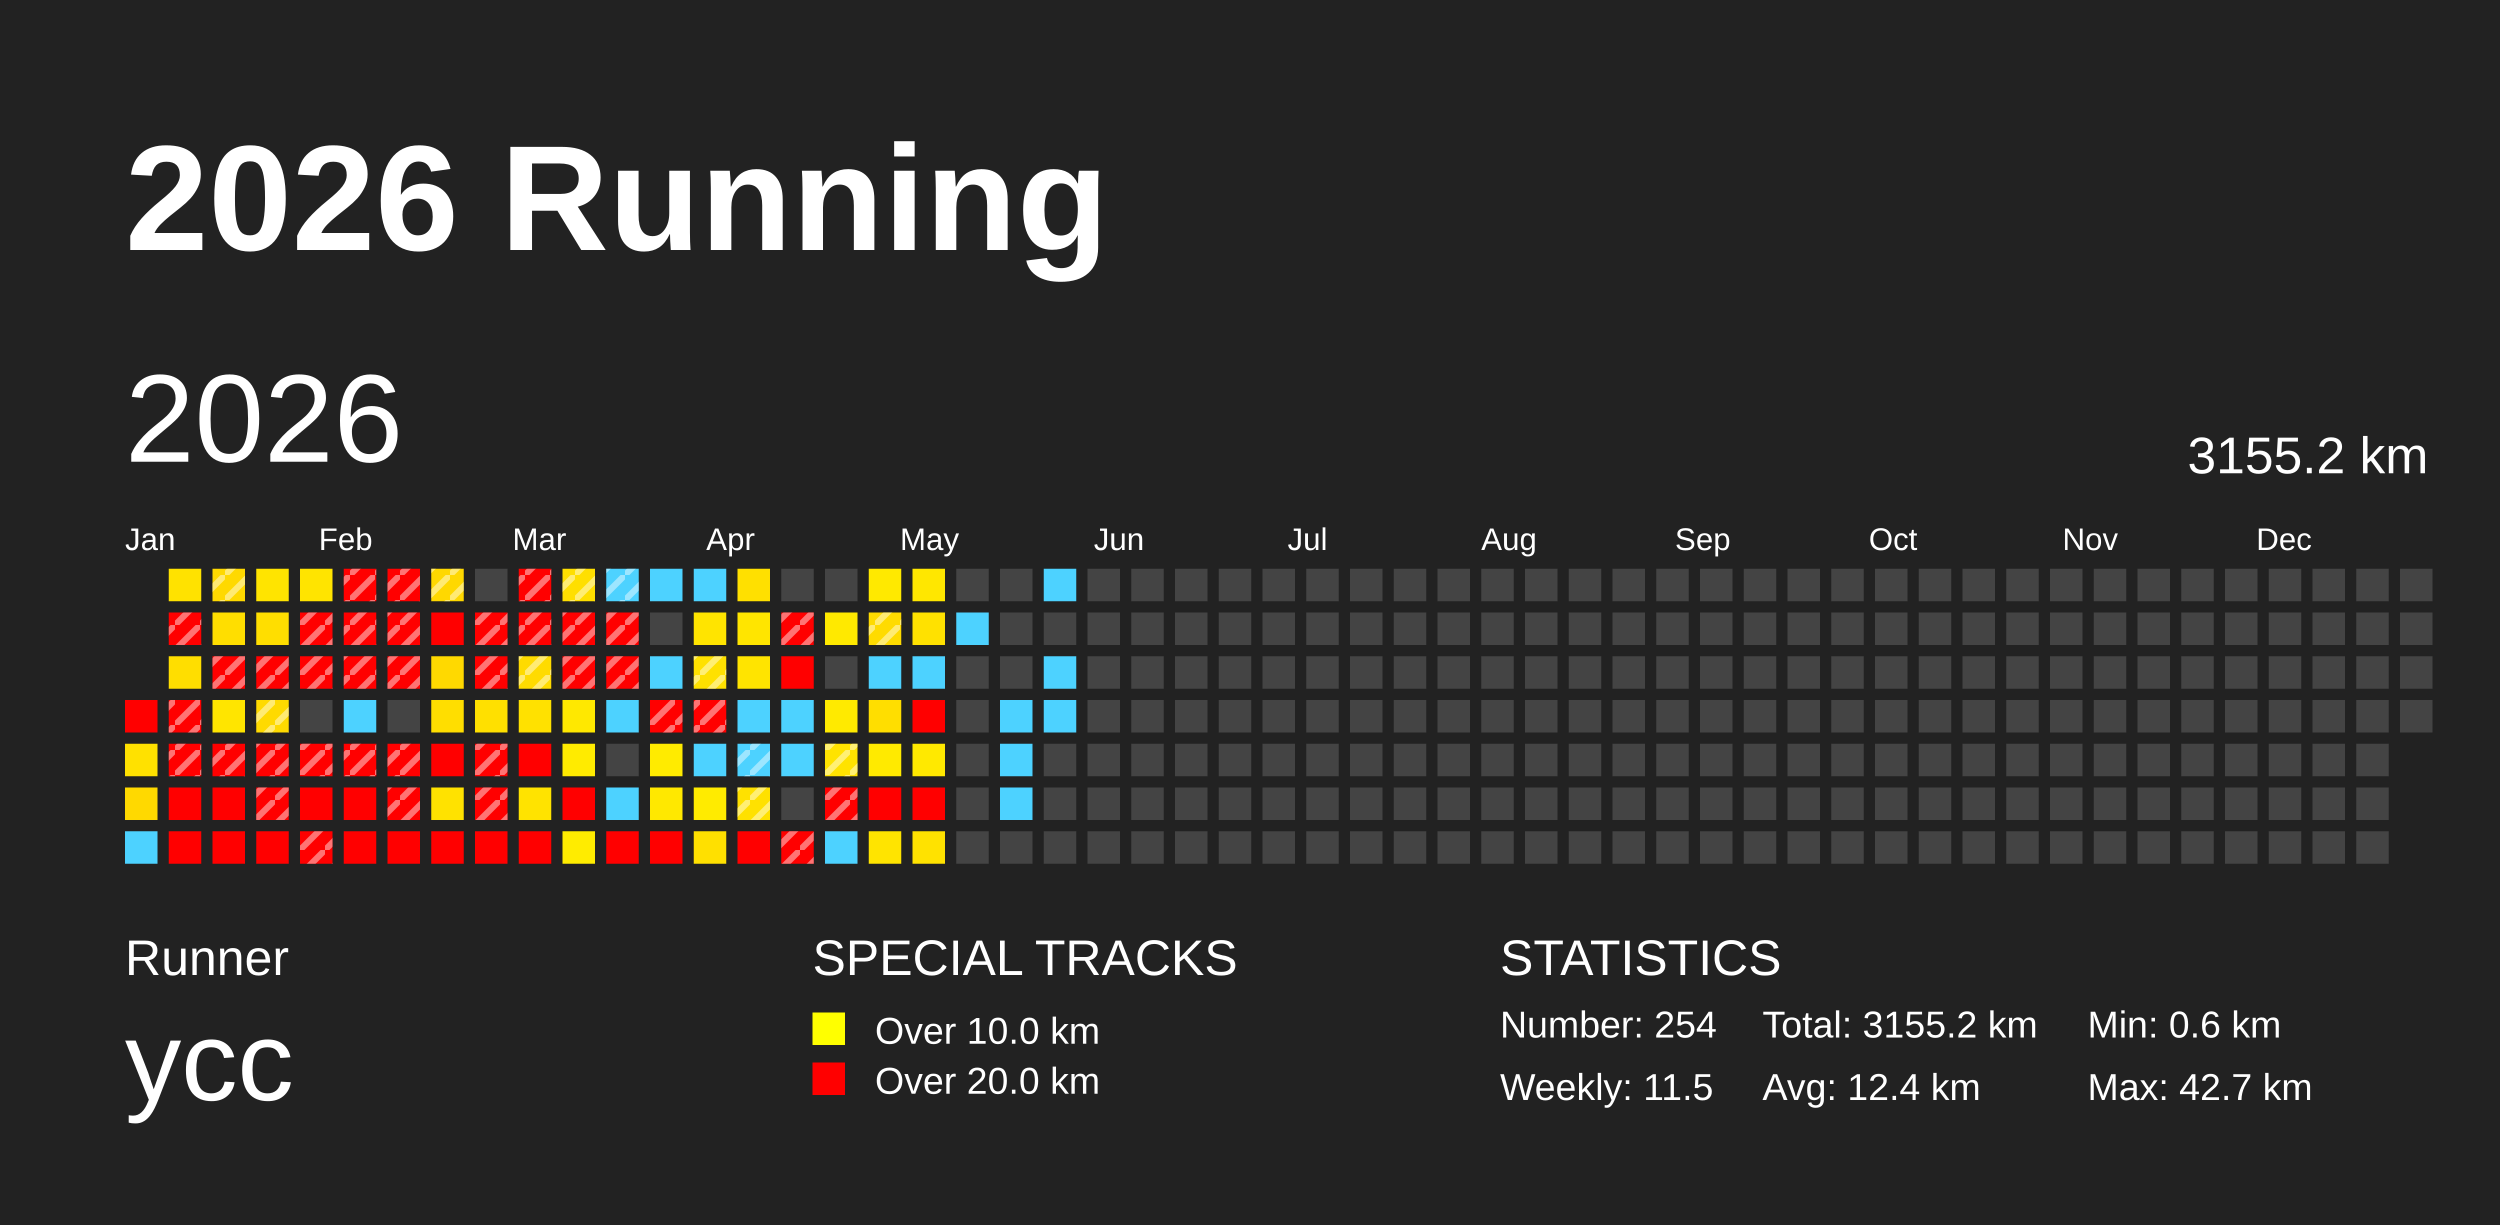
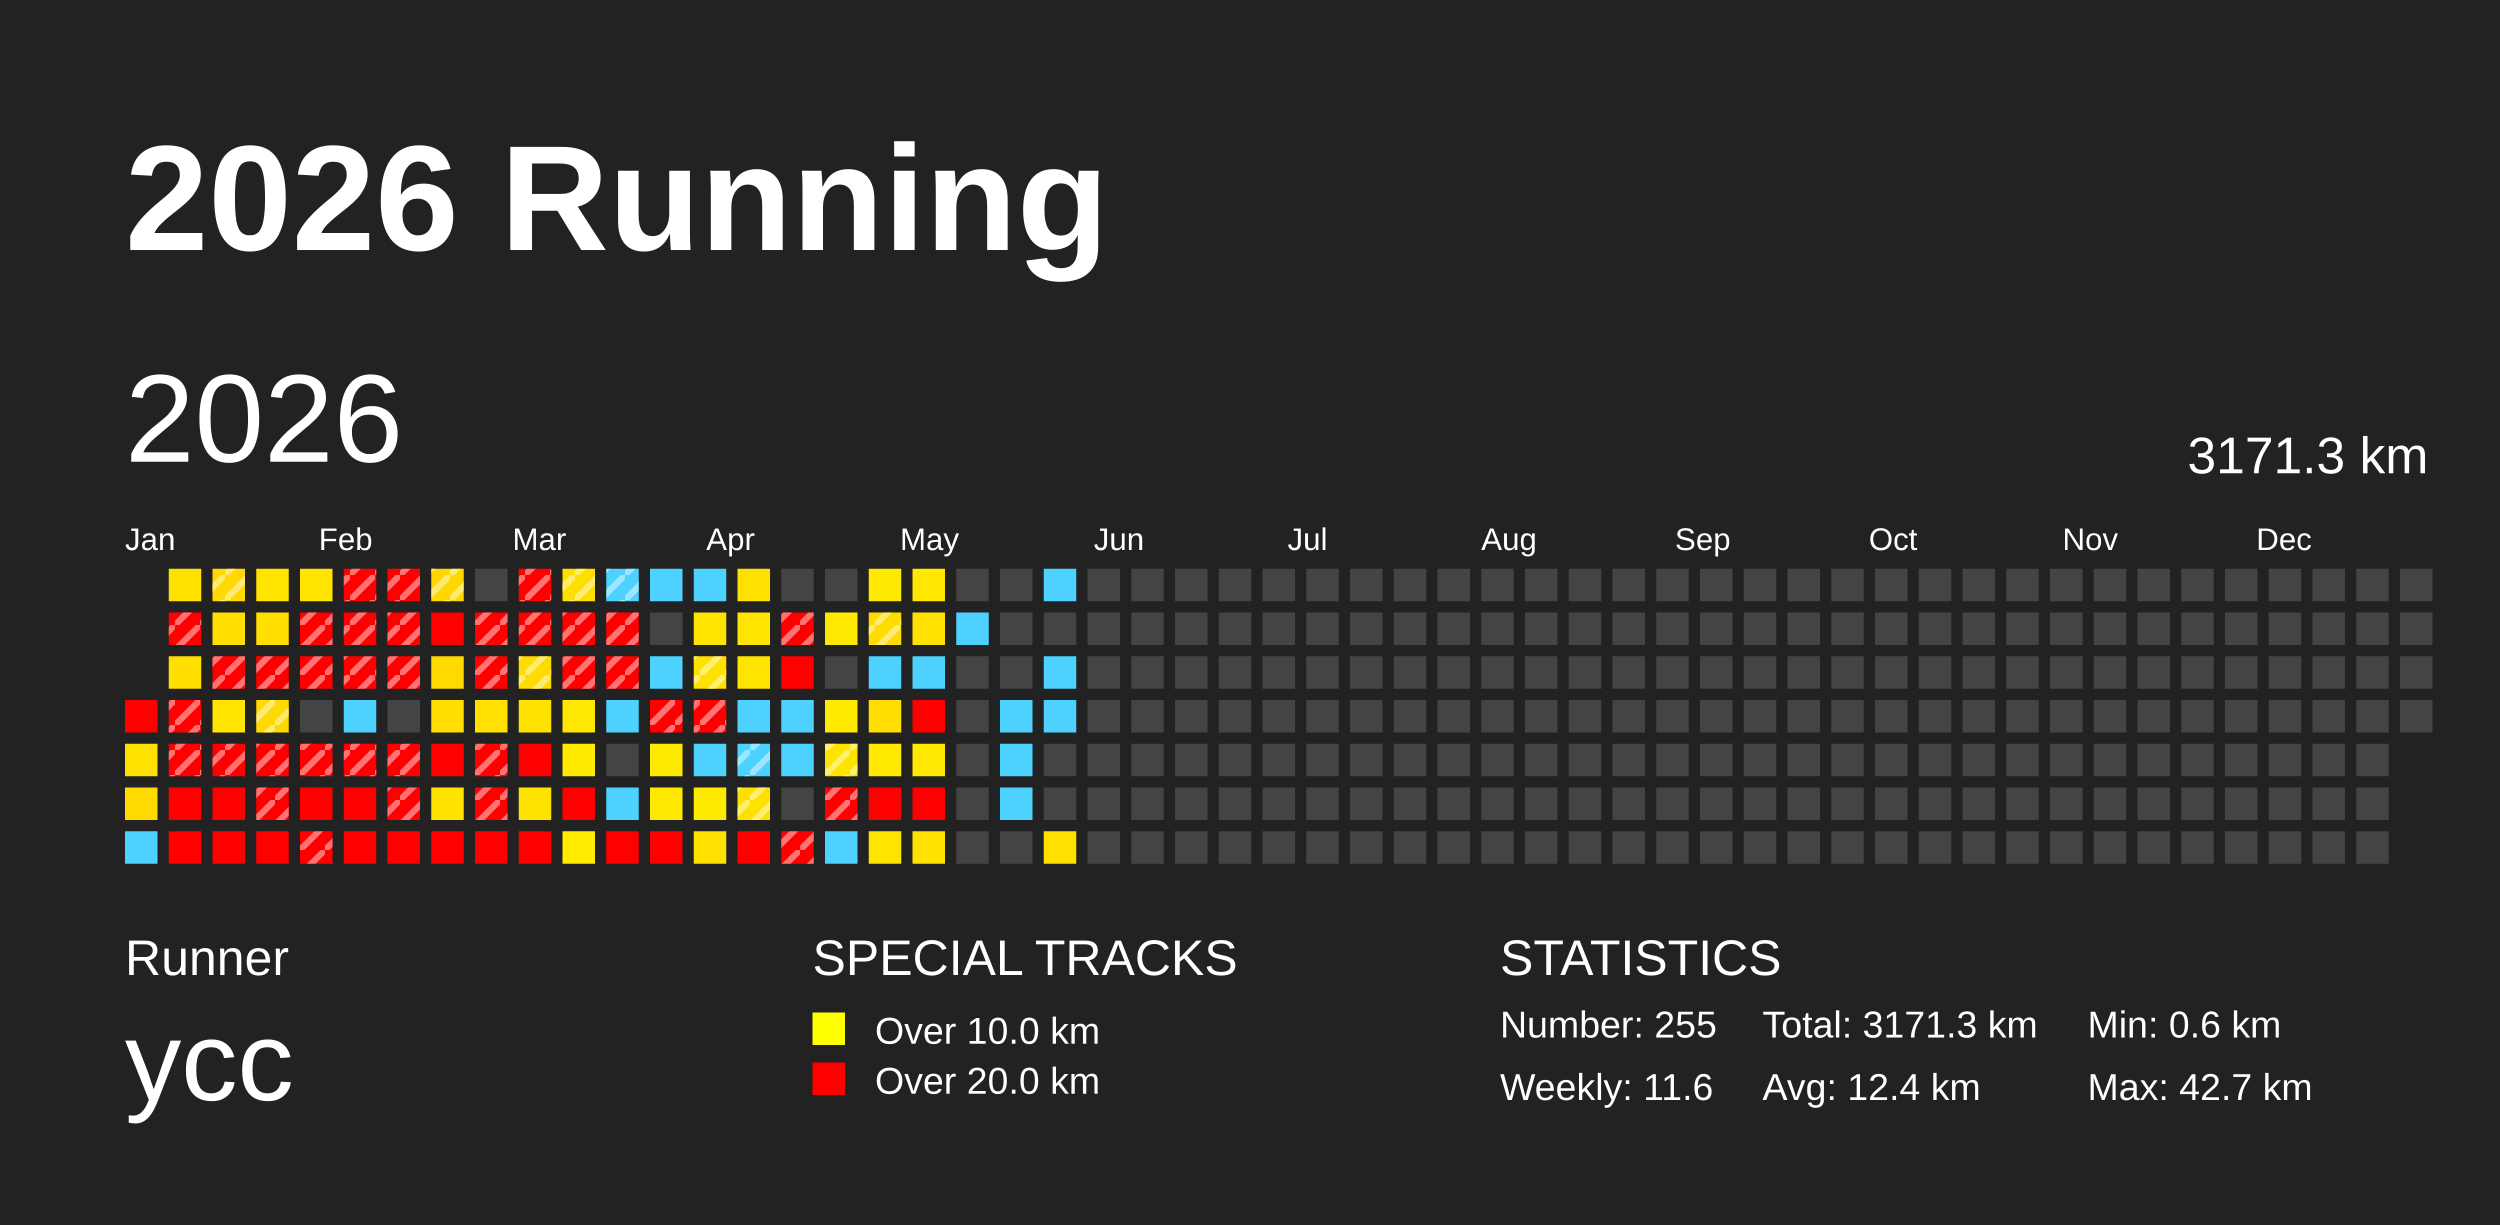
<svg xmlns="http://www.w3.org/2000/svg" baseProfile="full" height="98mm" version="1.1" viewBox="0,0,200,98" width="200mm">
  <defs>
    <pattern height="2" id="indoor-stripe" patternUnits="userSpaceOnUse" width="2">
      <line stroke="white" stroke-opacity="0.45" stroke-width="0.5" x1="0" x2="2" y1="2" y2="0" />
    </pattern>
  </defs>
  <rect fill="#222222" height="98" width="200" x="0" y="0" />
  <text fill="#FFFFFF" style="font-size:12px; font-family:Arial; font-weight:bold;" x="10" y="20">2026 Running</text>
  <text fill="#FFFFFF" style="font-size:4px; font-family:Arial" x="10" y="78">Runner</text>
  <text fill="#FFFFFF" style="font-size:9px; font-family:Arial" x="10" y="88">ycc</text>
  <text fill="#FFFFFF" style="font-size:4px; font-family:Arial" x="65" y="78">SPECIAL TRACKS</text>
  <rect fill="yellow" height="2.6" width="2.6" x="65" y="81" />
  <text fill="#FFFFFF" style="font-size:3px; font-family:Arial" x="70" y="83.5">Over 10.0 km</text>
  <rect fill="red" height="2.6" width="2.6" x="65" y="85" />
  <text fill="#FFFFFF" style="font-size:3px; font-family:Arial" x="70" y="87.5">Over 20.0 km</text>
  <text fill="#FFFFFF" style="font-size:4px; font-family:Arial" x="120" y="78">STATISTICS</text>
-   <text fill="#FFFFFF" style="font-size:3px; font-family:Arial" x="120" y="83">Number: 254</text>
-   <text fill="#FFFFFF" style="font-size:3px; font-family:Arial" x="120" y="88">Weekly: 11.5</text>
-   <text fill="#FFFFFF" style="font-size:3px; font-family:Arial" x="141" y="83">Total: 3155.2 km</text>
+   <text fill="#FFFFFF" style="font-size:3px; font-family:Arial" x="120" y="83">Number: 255</text>
+   <text fill="#FFFFFF" style="font-size:3px; font-family:Arial" x="120" y="88">Weekly: 11.6</text>
+   <text fill="#FFFFFF" style="font-size:3px; font-family:Arial" x="141" y="83">Total: 3171.3 km</text>
  <text fill="#FFFFFF" style="font-size:3px; font-family:Arial" x="141" y="88">Avg: 12.4 km</text>
  <text fill="#FFFFFF" style="font-size:3px; font-family:Arial" x="167" y="83">Min: 0.6 km</text>
  <text fill="#FFFFFF" style="font-size:3px; font-family:Arial" x="167" y="88">Max: 42.7 km</text>
  <text dominant-baseline="hanging" fill="#FFFFFF" style="font-size:10.0px; font-family:Arial;" x="10" y="30">2026</text>
-   <text dominant-baseline="hanging" fill="#FFFFFF" style="font-size:4.125px; font-family:Arial;" x="175" y="35">3155.2 km</text>
+   <text dominant-baseline="hanging" fill="#FFFFFF" style="font-size:4.125px; font-family:Arial;" x="175" y="35">3171.3 km</text>
  <text fill="#FFFFFF" style="font-size:2.5px; font-family:Arial" x="10.0" y="44">Jan</text>
  <text fill="#FFFFFF" style="font-size:2.5px; font-family:Arial" x="25.5" y="44">Feb</text>
  <text fill="#FFFFFF" style="font-size:2.5px; font-family:Arial" x="41.0" y="44">Mar</text>
  <text fill="#FFFFFF" style="font-size:2.5px; font-family:Arial" x="56.5" y="44">Apr</text>
  <text fill="#FFFFFF" style="font-size:2.5px; font-family:Arial" x="72.0" y="44">May</text>
  <text fill="#FFFFFF" style="font-size:2.5px; font-family:Arial" x="87.5" y="44">Jun</text>
  <text fill="#FFFFFF" style="font-size:2.5px; font-family:Arial" x="103.0" y="44">Jul</text>
  <text fill="#FFFFFF" style="font-size:2.5px; font-family:Arial" x="118.5" y="44">Aug</text>
  <text fill="#FFFFFF" style="font-size:2.5px; font-family:Arial" x="134.0" y="44">Sep</text>
  <text fill="#FFFFFF" style="font-size:2.5px; font-family:Arial" x="149.5" y="44">Oct</text>
  <text fill="#FFFFFF" style="font-size:2.5px; font-family:Arial" x="165.0" y="44">Nov</text>
  <text fill="#FFFFFF" style="font-size:2.5px; font-family:Arial" x="180.5" y="44">Dec</text>
  <rect fill="red" height="2.6" width="2.6" x="10.0" y="56.0" />
  <rect fill="#ffe100" height="2.6" width="2.6" x="10.0" y="59.5" />
  <rect fill="#ffd900" height="2.6" width="2.6" x="10.0" y="63.0" />
  <rect fill="#4dd2ff" height="2.6" width="2.6" x="10.0" y="66.5" />
  <rect fill="#ffe200" height="2.6" width="2.6" x="13.5" y="45.5" />
  <rect fill="red" height="2.6" width="2.6" x="13.5" y="49.0" />
  <rect fill="url(#indoor-stripe)" height="2.6" width="2.6" x="13.5" y="49.0" />
  <rect fill="#ffde00" height="2.6" width="2.6" x="13.5" y="52.5" />
  <rect fill="red" height="2.6" width="2.6" x="13.5" y="56.0" />
  <rect fill="url(#indoor-stripe)" height="2.6" width="2.6" x="13.5" y="56.0" />
  <rect fill="red" height="2.6" width="2.6" x="13.5" y="59.5" />
  <rect fill="url(#indoor-stripe)" height="2.6" width="2.6" x="13.5" y="59.5" />
  <rect fill="red" height="2.6" width="2.6" x="13.5" y="63.0" />
  <rect fill="red" height="2.6" width="2.6" x="13.5" y="66.5" />
  <rect fill="#ffd900" height="2.6" width="2.6" x="17.0" y="45.5" />
  <rect fill="url(#indoor-stripe)" height="2.6" width="2.6" x="17.0" y="45.5" />
  <rect fill="#ffde00" height="2.6" width="2.6" x="17.0" y="49.0" />
  <rect fill="red" height="2.6" width="2.6" x="17.0" y="52.5" />
  <rect fill="url(#indoor-stripe)" height="2.6" width="2.6" x="17.0" y="52.5" />
  <rect fill="#ffe500" height="2.6" width="2.6" x="17.0" y="56.0" />
  <rect fill="red" height="2.6" width="2.6" x="17.0" y="59.5" />
  <rect fill="url(#indoor-stripe)" height="2.6" width="2.6" x="17.0" y="59.5" />
  <rect fill="red" height="2.6" width="2.6" x="17.0" y="63.0" />
  <rect fill="red" height="2.6" width="2.6" x="17.0" y="66.5" />
  <rect fill="#ffe400" height="2.6" width="2.6" x="20.5" y="45.5" />
  <rect fill="#ffde00" height="2.6" width="2.6" x="20.5" y="49.0" />
  <rect fill="red" height="2.6" width="2.6" x="20.5" y="52.5" />
  <rect fill="url(#indoor-stripe)" height="2.6" width="2.6" x="20.5" y="52.5" />
  <rect fill="#ffda00" height="2.6" width="2.6" x="20.5" y="56.0" />
  <rect fill="url(#indoor-stripe)" height="2.6" width="2.6" x="20.5" y="56.0" />
  <rect fill="red" height="2.6" width="2.6" x="20.5" y="59.5" />
  <rect fill="url(#indoor-stripe)" height="2.6" width="2.6" x="20.5" y="59.5" />
  <rect fill="red" height="2.6" width="2.6" x="20.5" y="63.0" />
  <rect fill="url(#indoor-stripe)" height="2.6" width="2.6" x="20.5" y="63.0" />
  <rect fill="red" height="2.6" width="2.6" x="20.5" y="66.5" />
  <rect fill="#ffe400" height="2.6" width="2.6" x="24.0" y="45.5" />
  <rect fill="red" height="2.6" width="2.6" x="24.0" y="49.0" />
  <rect fill="url(#indoor-stripe)" height="2.6" width="2.6" x="24.0" y="49.0" />
  <rect fill="red" height="2.6" width="2.6" x="24.0" y="52.5" />
  <rect fill="url(#indoor-stripe)" height="2.6" width="2.6" x="24.0" y="52.5" />
  <rect fill="#444444" height="2.6" width="2.6" x="24.0" y="56.0" />
  <rect fill="red" height="2.6" width="2.6" x="24.0" y="59.5" />
  <rect fill="url(#indoor-stripe)" height="2.6" width="2.6" x="24.0" y="59.5" />
  <rect fill="red" height="2.6" width="2.6" x="24.0" y="63.0" />
  <rect fill="red" height="2.6" width="2.6" x="24.0" y="66.5" />
  <rect fill="url(#indoor-stripe)" height="2.6" width="2.6" x="24.0" y="66.5" />
  <rect fill="red" height="2.6" width="2.6" x="27.5" y="45.5" />
  <rect fill="url(#indoor-stripe)" height="2.6" width="2.6" x="27.5" y="45.5" />
  <rect fill="red" height="2.6" width="2.6" x="27.5" y="49.0" />
  <rect fill="url(#indoor-stripe)" height="2.6" width="2.6" x="27.5" y="49.0" />
  <rect fill="red" height="2.6" width="2.6" x="27.5" y="52.5" />
  <rect fill="url(#indoor-stripe)" height="2.6" width="2.6" x="27.5" y="52.5" />
  <rect fill="#4dd2ff" height="2.6" width="2.6" x="27.5" y="56.0" />
  <rect fill="red" height="2.6" width="2.6" x="27.5" y="59.5" />
  <rect fill="url(#indoor-stripe)" height="2.6" width="2.6" x="27.5" y="59.5" />
  <rect fill="red" height="2.6" width="2.6" x="27.5" y="63.0" />
  <rect fill="red" height="2.6" width="2.6" x="27.5" y="66.5" />
  <rect fill="red" height="2.6" width="2.6" x="31.0" y="45.5" />
  <rect fill="url(#indoor-stripe)" height="2.6" width="2.6" x="31.0" y="45.5" />
  <rect fill="red" height="2.6" width="2.6" x="31.0" y="49.0" />
  <rect fill="url(#indoor-stripe)" height="2.6" width="2.6" x="31.0" y="49.0" />
  <rect fill="red" height="2.6" width="2.6" x="31.0" y="52.5" />
  <rect fill="url(#indoor-stripe)" height="2.6" width="2.6" x="31.0" y="52.5" />
  <rect fill="#444444" height="2.6" width="2.6" x="31.0" y="56.0" />
  <rect fill="red" height="2.6" width="2.6" x="31.0" y="59.5" />
  <rect fill="url(#indoor-stripe)" height="2.6" width="2.6" x="31.0" y="59.5" />
  <rect fill="red" height="2.6" width="2.6" x="31.0" y="63.0" />
  <rect fill="url(#indoor-stripe)" height="2.6" width="2.6" x="31.0" y="63.0" />
  <rect fill="red" height="2.6" width="2.6" x="31.0" y="66.5" />
  <rect fill="#ffd800" height="2.6" width="2.6" x="34.5" y="45.5" />
  <rect fill="url(#indoor-stripe)" height="2.6" width="2.6" x="34.5" y="45.5" />
  <rect fill="red" height="2.6" width="2.6" x="34.5" y="49.0" />
  <rect fill="#ffd900" height="2.6" width="2.6" x="34.5" y="52.5" />
  <rect fill="#ffde00" height="2.6" width="2.6" x="34.5" y="56.0" />
  <rect fill="red" height="2.6" width="2.6" x="34.5" y="59.5" />
  <rect fill="#ffe200" height="2.6" width="2.6" x="34.5" y="63.0" />
  <rect fill="red" height="2.6" width="2.6" x="34.5" y="66.5" />
  <rect fill="#444444" height="2.6" width="2.6" x="38.0" y="45.5" />
  <rect fill="red" height="2.6" width="2.6" x="38.0" y="49.0" />
  <rect fill="url(#indoor-stripe)" height="2.6" width="2.6" x="38.0" y="49.0" />
  <rect fill="red" height="2.6" width="2.6" x="38.0" y="52.5" />
  <rect fill="url(#indoor-stripe)" height="2.6" width="2.6" x="38.0" y="52.5" />
  <rect fill="#ffe000" height="2.6" width="2.6" x="38.0" y="56.0" />
  <rect fill="red" height="2.6" width="2.6" x="38.0" y="59.5" />
  <rect fill="url(#indoor-stripe)" height="2.6" width="2.6" x="38.0" y="59.5" />
  <rect fill="red" height="2.6" width="2.6" x="38.0" y="63.0" />
  <rect fill="url(#indoor-stripe)" height="2.6" width="2.6" x="38.0" y="63.0" />
  <rect fill="red" height="2.6" width="2.6" x="38.0" y="66.5" />
  <rect fill="red" height="2.6" width="2.6" x="41.5" y="45.5" />
  <rect fill="url(#indoor-stripe)" height="2.6" width="2.6" x="41.5" y="45.5" />
  <rect fill="red" height="2.6" width="2.6" x="41.5" y="49.0" />
  <rect fill="url(#indoor-stripe)" height="2.6" width="2.6" x="41.5" y="49.0" />
  <rect fill="#ffdb00" height="2.6" width="2.6" x="41.5" y="52.5" />
  <rect fill="url(#indoor-stripe)" height="2.6" width="2.6" x="41.5" y="52.5" />
  <rect fill="#ffe100" height="2.6" width="2.6" x="41.5" y="56.0" />
  <rect fill="red" height="2.6" width="2.6" x="41.5" y="59.5" />
  <rect fill="#ffe300" height="2.6" width="2.6" x="41.5" y="63.0" />
  <rect fill="red" height="2.6" width="2.6" x="41.5" y="66.5" />
  <rect fill="#ffdf00" height="2.6" width="2.6" x="45.0" y="45.5" />
  <rect fill="url(#indoor-stripe)" height="2.6" width="2.6" x="45.0" y="45.5" />
  <rect fill="red" height="2.6" width="2.6" x="45.0" y="49.0" />
  <rect fill="url(#indoor-stripe)" height="2.6" width="2.6" x="45.0" y="49.0" />
  <rect fill="red" height="2.6" width="2.6" x="45.0" y="52.5" />
  <rect fill="url(#indoor-stripe)" height="2.6" width="2.6" x="45.0" y="52.5" />
  <rect fill="#ffe800" height="2.6" width="2.6" x="45.0" y="56.0" />
  <rect fill="#ffeb00" height="2.6" width="2.6" x="45.0" y="59.5" />
  <rect fill="red" height="2.6" width="2.6" x="45.0" y="63.0" />
  <rect fill="#ffec00" height="2.6" width="2.6" x="45.0" y="66.5" />
  <rect fill="#4dd2ff" height="2.6" width="2.6" x="48.5" y="45.5" />
  <rect fill="url(#indoor-stripe)" height="2.6" width="2.6" x="48.5" y="45.5" />
  <rect fill="red" height="2.6" width="2.6" x="48.5" y="49.0" />
  <rect fill="url(#indoor-stripe)" height="2.6" width="2.6" x="48.5" y="49.0" />
  <rect fill="red" height="2.6" width="2.6" x="48.5" y="52.5" />
  <rect fill="url(#indoor-stripe)" height="2.6" width="2.6" x="48.5" y="52.5" />
  <rect fill="#4dd2ff" height="2.6" width="2.6" x="48.5" y="56.0" />
  <rect fill="#444444" height="2.6" width="2.6" x="48.5" y="59.5" />
  <rect fill="#4dd2ff" height="2.6" width="2.6" x="48.5" y="63.0" />
  <rect fill="red" height="2.6" width="2.6" x="48.5" y="66.5" />
  <rect fill="#4dd2ff" height="2.6" width="2.6" x="52.0" y="45.5" />
  <rect fill="#444444" height="2.6" width="2.6" x="52.0" y="49.0" />
  <rect fill="#4dd2ff" height="2.6" width="2.6" x="52.0" y="52.5" />
  <rect fill="red" height="2.6" width="2.6" x="52.0" y="56.0" />
  <rect fill="url(#indoor-stripe)" height="2.6" width="2.6" x="52.0" y="56.0" />
  <rect fill="#ffeb00" height="2.6" width="2.6" x="52.0" y="59.5" />
  <rect fill="#ffe800" height="2.6" width="2.6" x="52.0" y="63.0" />
  <rect fill="red" height="2.6" width="2.6" x="52.0" y="66.5" />
  <rect fill="#4dd2ff" height="2.6" width="2.6" x="55.5" y="45.5" />
  <rect fill="#ffe400" height="2.6" width="2.6" x="55.5" y="49.0" />
  <rect fill="#ffe100" height="2.6" width="2.6" x="55.5" y="52.5" />
  <rect fill="url(#indoor-stripe)" height="2.6" width="2.6" x="55.5" y="52.5" />
  <rect fill="red" height="2.6" width="2.6" x="55.5" y="56.0" />
  <rect fill="url(#indoor-stripe)" height="2.6" width="2.6" x="55.5" y="56.0" />
  <rect fill="#4dd2ff" height="2.6" width="2.6" x="55.5" y="59.5" />
  <rect fill="#ffeb00" height="2.6" width="2.6" x="55.5" y="63.0" />
  <rect fill="#ffe000" height="2.6" width="2.6" x="55.5" y="66.5" />
  <rect fill="#ffe000" height="2.6" width="2.6" x="59.0" y="45.5" />
  <rect fill="#ffe500" height="2.6" width="2.6" x="59.0" y="49.0" />
  <rect fill="#ffe400" height="2.6" width="2.6" x="59.0" y="52.5" />
  <rect fill="#4dd2ff" height="2.6" width="2.6" x="59.0" y="56.0" />
  <rect fill="#4dd2ff" height="2.6" width="2.6" x="59.0" y="59.5" />
  <rect fill="url(#indoor-stripe)" height="2.6" width="2.6" x="59.0" y="59.5" />
  <rect fill="#ffe100" height="2.6" width="2.6" x="59.0" y="63.0" />
  <rect fill="url(#indoor-stripe)" height="2.6" width="2.6" x="59.0" y="63.0" />
  <rect fill="red" height="2.6" width="2.6" x="59.0" y="66.5" />
  <rect fill="#444444" height="2.6" width="2.6" x="62.5" y="45.5" />
  <rect fill="red" height="2.6" width="2.6" x="62.5" y="49.0" />
  <rect fill="url(#indoor-stripe)" height="2.6" width="2.6" x="62.5" y="49.0" />
  <rect fill="red" height="2.6" width="2.6" x="62.5" y="52.5" />
  <rect fill="#4dd2ff" height="2.6" width="2.6" x="62.5" y="56.0" />
  <rect fill="#4dd2ff" height="2.6" width="2.6" x="62.5" y="59.5" />
  <rect fill="#444444" height="2.6" width="2.6" x="62.5" y="63.0" />
  <rect fill="red" height="2.6" width="2.6" x="62.5" y="66.5" />
  <rect fill="url(#indoor-stripe)" height="2.6" width="2.6" x="62.5" y="66.5" />
  <rect fill="#444444" height="2.6" width="2.6" x="66.0" y="45.5" />
  <rect fill="#ffe900" height="2.6" width="2.6" x="66.0" y="49.0" />
  <rect fill="#444444" height="2.6" width="2.6" x="66.0" y="52.5" />
  <rect fill="#ffea00" height="2.6" width="2.6" x="66.0" y="56.0" />
  <rect fill="#ffe300" height="2.6" width="2.6" x="66.0" y="59.5" />
  <rect fill="url(#indoor-stripe)" height="2.6" width="2.6" x="66.0" y="59.5" />
  <rect fill="red" height="2.6" width="2.6" x="66.0" y="63.0" />
  <rect fill="url(#indoor-stripe)" height="2.6" width="2.6" x="66.0" y="63.0" />
  <rect fill="#4dd2ff" height="2.6" width="2.6" x="66.0" y="66.5" />
  <rect fill="#ffe900" height="2.6" width="2.6" x="69.5" y="45.5" />
  <rect fill="#ffdb00" height="2.6" width="2.6" x="69.5" y="49.0" />
  <rect fill="url(#indoor-stripe)" height="2.6" width="2.6" x="69.5" y="49.0" />
  <rect fill="#4dd2ff" height="2.6" width="2.6" x="69.5" y="52.5" />
  <rect fill="#ffde00" height="2.6" width="2.6" x="69.5" y="56.0" />
  <rect fill="#ffea00" height="2.6" width="2.6" x="69.5" y="59.5" />
  <rect fill="red" height="2.6" width="2.6" x="69.5" y="63.0" />
  <rect fill="#ffe400" height="2.6" width="2.6" x="69.5" y="66.5" />
  <rect fill="#ffe700" height="2.6" width="2.6" x="73.0" y="45.5" />
  <rect fill="#ffe100" height="2.6" width="2.6" x="73.0" y="49.0" />
  <rect fill="#4dd2ff" height="2.6" width="2.6" x="73.0" y="52.5" />
  <rect fill="red" height="2.6" width="2.6" x="73.0" y="56.0" />
  <rect fill="#ffe900" height="2.6" width="2.6" x="73.0" y="59.5" />
  <rect fill="red" height="2.6" width="2.6" x="73.0" y="63.0" />
  <rect fill="#ffe200" height="2.6" width="2.6" x="73.0" y="66.5" />
  <rect fill="#444444" height="2.6" width="2.6" x="76.5" y="45.5" />
  <rect fill="#4dd2ff" height="2.6" width="2.6" x="76.5" y="49.0" />
  <rect fill="#444444" height="2.6" width="2.6" x="76.5" y="52.5" />
  <rect fill="#444444" height="2.6" width="2.6" x="76.5" y="56.0" />
  <rect fill="#444444" height="2.6" width="2.6" x="76.5" y="59.5" />
  <rect fill="#444444" height="2.6" width="2.6" x="76.5" y="63.0" />
  <rect fill="#444444" height="2.6" width="2.6" x="76.5" y="66.5" />
  <rect fill="#444444" height="2.6" width="2.6" x="80.0" y="45.5" />
  <rect fill="#444444" height="2.6" width="2.6" x="80.0" y="49.0" />
  <rect fill="#444444" height="2.6" width="2.6" x="80.0" y="52.5" />
  <rect fill="#4dd2ff" height="2.6" width="2.6" x="80.0" y="56.0" />
  <rect fill="#4dd2ff" height="2.6" width="2.6" x="80.0" y="59.5" />
  <rect fill="#4dd2ff" height="2.6" width="2.6" x="80.0" y="63.0" />
  <rect fill="#444444" height="2.6" width="2.6" x="80.0" y="66.5" />
  <rect fill="#4dd2ff" height="2.6" width="2.6" x="83.5" y="45.5" />
  <rect fill="#444444" height="2.6" width="2.6" x="83.5" y="49.0" />
  <rect fill="#4dd2ff" height="2.6" width="2.6" x="83.5" y="52.5" />
  <rect fill="#4dd2ff" height="2.6" width="2.6" x="83.5" y="56.0" />
  <rect fill="#444444" height="2.6" width="2.6" x="83.5" y="59.5" />
  <rect fill="#444444" height="2.6" width="2.6" x="83.5" y="63.0" />
-   <rect fill="#444444" height="2.6" width="2.6" x="83.5" y="66.5" />
+   <rect fill="#ffe000" height="2.6" width="2.6" x="83.5" y="66.5" />
  <rect fill="#444444" height="2.6" width="2.6" x="87.0" y="45.5" />
  <rect fill="#444444" height="2.6" width="2.6" x="87.0" y="49.0" />
  <rect fill="#444444" height="2.6" width="2.6" x="87.0" y="52.5" />
  <rect fill="#444444" height="2.6" width="2.6" x="87.0" y="56.0" />
  <rect fill="#444444" height="2.6" width="2.6" x="87.0" y="59.5" />
  <rect fill="#444444" height="2.6" width="2.6" x="87.0" y="63.0" />
  <rect fill="#444444" height="2.6" width="2.6" x="87.0" y="66.5" />
  <rect fill="#444444" height="2.6" width="2.6" x="90.5" y="45.5" />
  <rect fill="#444444" height="2.6" width="2.6" x="90.5" y="49.0" />
  <rect fill="#444444" height="2.6" width="2.6" x="90.5" y="52.5" />
  <rect fill="#444444" height="2.6" width="2.6" x="90.5" y="56.0" />
  <rect fill="#444444" height="2.6" width="2.6" x="90.5" y="59.5" />
  <rect fill="#444444" height="2.6" width="2.6" x="90.5" y="63.0" />
  <rect fill="#444444" height="2.6" width="2.6" x="90.5" y="66.5" />
  <rect fill="#444444" height="2.6" width="2.6" x="94.0" y="45.5" />
  <rect fill="#444444" height="2.6" width="2.6" x="94.0" y="49.0" />
  <rect fill="#444444" height="2.6" width="2.6" x="94.0" y="52.5" />
  <rect fill="#444444" height="2.6" width="2.6" x="94.0" y="56.0" />
  <rect fill="#444444" height="2.6" width="2.6" x="94.0" y="59.5" />
  <rect fill="#444444" height="2.6" width="2.6" x="94.0" y="63.0" />
  <rect fill="#444444" height="2.6" width="2.6" x="94.0" y="66.5" />
  <rect fill="#444444" height="2.6" width="2.6" x="97.5" y="45.5" />
  <rect fill="#444444" height="2.6" width="2.6" x="97.5" y="49.0" />
  <rect fill="#444444" height="2.6" width="2.6" x="97.5" y="52.5" />
  <rect fill="#444444" height="2.6" width="2.6" x="97.5" y="56.0" />
  <rect fill="#444444" height="2.6" width="2.6" x="97.5" y="59.5" />
  <rect fill="#444444" height="2.6" width="2.6" x="97.5" y="63.0" />
  <rect fill="#444444" height="2.6" width="2.6" x="97.5" y="66.5" />
  <rect fill="#444444" height="2.6" width="2.6" x="101.0" y="45.5" />
  <rect fill="#444444" height="2.6" width="2.6" x="101.0" y="49.0" />
  <rect fill="#444444" height="2.6" width="2.6" x="101.0" y="52.5" />
  <rect fill="#444444" height="2.6" width="2.6" x="101.0" y="56.0" />
  <rect fill="#444444" height="2.6" width="2.6" x="101.0" y="59.5" />
  <rect fill="#444444" height="2.6" width="2.6" x="101.0" y="63.0" />
  <rect fill="#444444" height="2.6" width="2.6" x="101.0" y="66.5" />
  <rect fill="#444444" height="2.6" width="2.6" x="104.5" y="45.5" />
  <rect fill="#444444" height="2.6" width="2.6" x="104.5" y="49.0" />
  <rect fill="#444444" height="2.6" width="2.6" x="104.5" y="52.5" />
  <rect fill="#444444" height="2.6" width="2.6" x="104.5" y="56.0" />
  <rect fill="#444444" height="2.6" width="2.6" x="104.5" y="59.5" />
  <rect fill="#444444" height="2.6" width="2.6" x="104.5" y="63.0" />
  <rect fill="#444444" height="2.6" width="2.6" x="104.5" y="66.5" />
  <rect fill="#444444" height="2.6" width="2.6" x="108.0" y="45.5" />
  <rect fill="#444444" height="2.6" width="2.6" x="108.0" y="49.0" />
  <rect fill="#444444" height="2.6" width="2.6" x="108.0" y="52.5" />
  <rect fill="#444444" height="2.6" width="2.6" x="108.0" y="56.0" />
  <rect fill="#444444" height="2.6" width="2.6" x="108.0" y="59.5" />
  <rect fill="#444444" height="2.6" width="2.6" x="108.0" y="63.0" />
  <rect fill="#444444" height="2.6" width="2.6" x="108.0" y="66.5" />
  <rect fill="#444444" height="2.6" width="2.6" x="111.5" y="45.5" />
  <rect fill="#444444" height="2.6" width="2.6" x="111.5" y="49.0" />
  <rect fill="#444444" height="2.6" width="2.6" x="111.5" y="52.5" />
  <rect fill="#444444" height="2.6" width="2.6" x="111.5" y="56.0" />
  <rect fill="#444444" height="2.6" width="2.6" x="111.5" y="59.5" />
  <rect fill="#444444" height="2.6" width="2.6" x="111.5" y="63.0" />
  <rect fill="#444444" height="2.6" width="2.6" x="111.5" y="66.5" />
  <rect fill="#444444" height="2.6" width="2.6" x="115.0" y="45.5" />
  <rect fill="#444444" height="2.6" width="2.6" x="115.0" y="49.0" />
  <rect fill="#444444" height="2.6" width="2.6" x="115.0" y="52.5" />
  <rect fill="#444444" height="2.6" width="2.6" x="115.0" y="56.0" />
  <rect fill="#444444" height="2.6" width="2.6" x="115.0" y="59.5" />
  <rect fill="#444444" height="2.6" width="2.6" x="115.0" y="63.0" />
  <rect fill="#444444" height="2.6" width="2.6" x="115.0" y="66.5" />
  <rect fill="#444444" height="2.6" width="2.6" x="118.5" y="45.5" />
  <rect fill="#444444" height="2.6" width="2.6" x="118.5" y="49.0" />
  <rect fill="#444444" height="2.6" width="2.6" x="118.5" y="52.5" />
  <rect fill="#444444" height="2.6" width="2.6" x="118.5" y="56.0" />
  <rect fill="#444444" height="2.6" width="2.6" x="118.5" y="59.5" />
  <rect fill="#444444" height="2.6" width="2.6" x="118.5" y="63.0" />
  <rect fill="#444444" height="2.6" width="2.6" x="118.5" y="66.5" />
  <rect fill="#444444" height="2.6" width="2.6" x="122.0" y="45.5" />
  <rect fill="#444444" height="2.6" width="2.6" x="122.0" y="49.0" />
  <rect fill="#444444" height="2.6" width="2.6" x="122.0" y="52.5" />
  <rect fill="#444444" height="2.6" width="2.6" x="122.0" y="56.0" />
  <rect fill="#444444" height="2.6" width="2.6" x="122.0" y="59.5" />
  <rect fill="#444444" height="2.6" width="2.6" x="122.0" y="63.0" />
  <rect fill="#444444" height="2.6" width="2.6" x="122.0" y="66.5" />
  <rect fill="#444444" height="2.6" width="2.6" x="125.5" y="45.5" />
  <rect fill="#444444" height="2.6" width="2.6" x="125.5" y="49.0" />
  <rect fill="#444444" height="2.6" width="2.6" x="125.5" y="52.5" />
  <rect fill="#444444" height="2.6" width="2.6" x="125.5" y="56.0" />
  <rect fill="#444444" height="2.6" width="2.6" x="125.5" y="59.5" />
  <rect fill="#444444" height="2.6" width="2.6" x="125.5" y="63.0" />
  <rect fill="#444444" height="2.6" width="2.6" x="125.5" y="66.5" />
  <rect fill="#444444" height="2.6" width="2.6" x="129.0" y="45.5" />
  <rect fill="#444444" height="2.6" width="2.6" x="129.0" y="49.0" />
  <rect fill="#444444" height="2.6" width="2.6" x="129.0" y="52.5" />
  <rect fill="#444444" height="2.6" width="2.6" x="129.0" y="56.0" />
  <rect fill="#444444" height="2.6" width="2.6" x="129.0" y="59.5" />
  <rect fill="#444444" height="2.6" width="2.6" x="129.0" y="63.0" />
  <rect fill="#444444" height="2.6" width="2.6" x="129.0" y="66.5" />
  <rect fill="#444444" height="2.6" width="2.6" x="132.5" y="45.5" />
  <rect fill="#444444" height="2.6" width="2.6" x="132.5" y="49.0" />
  <rect fill="#444444" height="2.6" width="2.6" x="132.5" y="52.5" />
  <rect fill="#444444" height="2.6" width="2.6" x="132.5" y="56.0" />
  <rect fill="#444444" height="2.6" width="2.6" x="132.5" y="59.5" />
  <rect fill="#444444" height="2.6" width="2.6" x="132.5" y="63.0" />
  <rect fill="#444444" height="2.6" width="2.6" x="132.5" y="66.5" />
  <rect fill="#444444" height="2.6" width="2.6" x="136.0" y="45.5" />
  <rect fill="#444444" height="2.6" width="2.6" x="136.0" y="49.0" />
  <rect fill="#444444" height="2.6" width="2.6" x="136.0" y="52.5" />
  <rect fill="#444444" height="2.6" width="2.6" x="136.0" y="56.0" />
  <rect fill="#444444" height="2.6" width="2.6" x="136.0" y="59.5" />
  <rect fill="#444444" height="2.6" width="2.6" x="136.0" y="63.0" />
  <rect fill="#444444" height="2.6" width="2.6" x="136.0" y="66.5" />
  <rect fill="#444444" height="2.6" width="2.6" x="139.5" y="45.5" />
  <rect fill="#444444" height="2.6" width="2.6" x="139.5" y="49.0" />
  <rect fill="#444444" height="2.6" width="2.6" x="139.5" y="52.5" />
  <rect fill="#444444" height="2.6" width="2.6" x="139.5" y="56.0" />
  <rect fill="#444444" height="2.6" width="2.6" x="139.5" y="59.5" />
  <rect fill="#444444" height="2.6" width="2.6" x="139.5" y="63.0" />
  <rect fill="#444444" height="2.6" width="2.6" x="139.5" y="66.5" />
  <rect fill="#444444" height="2.6" width="2.6" x="143.0" y="45.5" />
  <rect fill="#444444" height="2.6" width="2.6" x="143.0" y="49.0" />
  <rect fill="#444444" height="2.6" width="2.6" x="143.0" y="52.5" />
  <rect fill="#444444" height="2.6" width="2.6" x="143.0" y="56.0" />
  <rect fill="#444444" height="2.6" width="2.6" x="143.0" y="59.5" />
  <rect fill="#444444" height="2.6" width="2.6" x="143.0" y="63.0" />
  <rect fill="#444444" height="2.6" width="2.6" x="143.0" y="66.5" />
  <rect fill="#444444" height="2.6" width="2.6" x="146.5" y="45.5" />
  <rect fill="#444444" height="2.6" width="2.6" x="146.5" y="49.0" />
  <rect fill="#444444" height="2.6" width="2.6" x="146.5" y="52.5" />
  <rect fill="#444444" height="2.6" width="2.6" x="146.5" y="56.0" />
  <rect fill="#444444" height="2.6" width="2.6" x="146.5" y="59.5" />
  <rect fill="#444444" height="2.6" width="2.6" x="146.5" y="63.0" />
  <rect fill="#444444" height="2.6" width="2.6" x="146.5" y="66.5" />
  <rect fill="#444444" height="2.6" width="2.6" x="150.0" y="45.5" />
  <rect fill="#444444" height="2.6" width="2.6" x="150.0" y="49.0" />
  <rect fill="#444444" height="2.6" width="2.6" x="150.0" y="52.5" />
  <rect fill="#444444" height="2.6" width="2.6" x="150.0" y="56.0" />
  <rect fill="#444444" height="2.6" width="2.6" x="150.0" y="59.5" />
  <rect fill="#444444" height="2.6" width="2.6" x="150.0" y="63.0" />
  <rect fill="#444444" height="2.6" width="2.6" x="150.0" y="66.5" />
  <rect fill="#444444" height="2.6" width="2.6" x="153.5" y="45.5" />
  <rect fill="#444444" height="2.6" width="2.6" x="153.5" y="49.0" />
  <rect fill="#444444" height="2.6" width="2.6" x="153.5" y="52.5" />
  <rect fill="#444444" height="2.6" width="2.6" x="153.5" y="56.0" />
  <rect fill="#444444" height="2.6" width="2.6" x="153.5" y="59.5" />
  <rect fill="#444444" height="2.6" width="2.6" x="153.5" y="63.0" />
  <rect fill="#444444" height="2.6" width="2.6" x="153.5" y="66.5" />
  <rect fill="#444444" height="2.6" width="2.6" x="157.0" y="45.5" />
  <rect fill="#444444" height="2.6" width="2.6" x="157.0" y="49.0" />
  <rect fill="#444444" height="2.6" width="2.6" x="157.0" y="52.5" />
  <rect fill="#444444" height="2.6" width="2.6" x="157.0" y="56.0" />
  <rect fill="#444444" height="2.6" width="2.6" x="157.0" y="59.5" />
  <rect fill="#444444" height="2.6" width="2.6" x="157.0" y="63.0" />
  <rect fill="#444444" height="2.6" width="2.6" x="157.0" y="66.5" />
  <rect fill="#444444" height="2.6" width="2.6" x="160.5" y="45.5" />
  <rect fill="#444444" height="2.6" width="2.6" x="160.5" y="49.0" />
  <rect fill="#444444" height="2.6" width="2.6" x="160.5" y="52.5" />
  <rect fill="#444444" height="2.6" width="2.6" x="160.5" y="56.0" />
  <rect fill="#444444" height="2.6" width="2.6" x="160.5" y="59.5" />
  <rect fill="#444444" height="2.6" width="2.6" x="160.5" y="63.0" />
  <rect fill="#444444" height="2.6" width="2.6" x="160.5" y="66.5" />
  <rect fill="#444444" height="2.6" width="2.6" x="164.0" y="45.5" />
  <rect fill="#444444" height="2.6" width="2.6" x="164.0" y="49.0" />
  <rect fill="#444444" height="2.6" width="2.6" x="164.0" y="52.5" />
  <rect fill="#444444" height="2.6" width="2.6" x="164.0" y="56.0" />
  <rect fill="#444444" height="2.6" width="2.6" x="164.0" y="59.5" />
  <rect fill="#444444" height="2.6" width="2.6" x="164.0" y="63.0" />
  <rect fill="#444444" height="2.6" width="2.6" x="164.0" y="66.5" />
  <rect fill="#444444" height="2.6" width="2.6" x="167.5" y="45.5" />
  <rect fill="#444444" height="2.6" width="2.6" x="167.5" y="49.0" />
  <rect fill="#444444" height="2.6" width="2.6" x="167.5" y="52.5" />
  <rect fill="#444444" height="2.6" width="2.6" x="167.5" y="56.0" />
  <rect fill="#444444" height="2.6" width="2.6" x="167.5" y="59.5" />
  <rect fill="#444444" height="2.6" width="2.6" x="167.5" y="63.0" />
  <rect fill="#444444" height="2.6" width="2.6" x="167.5" y="66.5" />
  <rect fill="#444444" height="2.6" width="2.6" x="171.0" y="45.5" />
  <rect fill="#444444" height="2.6" width="2.6" x="171.0" y="49.0" />
  <rect fill="#444444" height="2.6" width="2.6" x="171.0" y="52.5" />
  <rect fill="#444444" height="2.6" width="2.6" x="171.0" y="56.0" />
  <rect fill="#444444" height="2.6" width="2.6" x="171.0" y="59.5" />
  <rect fill="#444444" height="2.6" width="2.6" x="171.0" y="63.0" />
  <rect fill="#444444" height="2.6" width="2.6" x="171.0" y="66.5" />
  <rect fill="#444444" height="2.6" width="2.6" x="174.5" y="45.5" />
  <rect fill="#444444" height="2.6" width="2.6" x="174.5" y="49.0" />
  <rect fill="#444444" height="2.6" width="2.6" x="174.5" y="52.5" />
  <rect fill="#444444" height="2.6" width="2.6" x="174.5" y="56.0" />
  <rect fill="#444444" height="2.6" width="2.6" x="174.5" y="59.5" />
  <rect fill="#444444" height="2.6" width="2.6" x="174.5" y="63.0" />
  <rect fill="#444444" height="2.6" width="2.6" x="174.5" y="66.5" />
  <rect fill="#444444" height="2.6" width="2.6" x="178.0" y="45.5" />
  <rect fill="#444444" height="2.6" width="2.6" x="178.0" y="49.0" />
  <rect fill="#444444" height="2.6" width="2.6" x="178.0" y="52.5" />
  <rect fill="#444444" height="2.6" width="2.6" x="178.0" y="56.0" />
  <rect fill="#444444" height="2.6" width="2.6" x="178.0" y="59.5" />
  <rect fill="#444444" height="2.6" width="2.6" x="178.0" y="63.0" />
  <rect fill="#444444" height="2.6" width="2.6" x="178.0" y="66.5" />
  <rect fill="#444444" height="2.6" width="2.6" x="181.5" y="45.5" />
  <rect fill="#444444" height="2.6" width="2.6" x="181.5" y="49.0" />
  <rect fill="#444444" height="2.6" width="2.6" x="181.5" y="52.5" />
  <rect fill="#444444" height="2.6" width="2.6" x="181.5" y="56.0" />
  <rect fill="#444444" height="2.6" width="2.6" x="181.5" y="59.5" />
  <rect fill="#444444" height="2.6" width="2.6" x="181.5" y="63.0" />
  <rect fill="#444444" height="2.6" width="2.6" x="181.5" y="66.5" />
  <rect fill="#444444" height="2.6" width="2.6" x="185.0" y="45.5" />
  <rect fill="#444444" height="2.6" width="2.6" x="185.0" y="49.0" />
  <rect fill="#444444" height="2.6" width="2.6" x="185.0" y="52.5" />
  <rect fill="#444444" height="2.6" width="2.6" x="185.0" y="56.0" />
  <rect fill="#444444" height="2.6" width="2.6" x="185.0" y="59.5" />
  <rect fill="#444444" height="2.6" width="2.6" x="185.0" y="63.0" />
  <rect fill="#444444" height="2.6" width="2.6" x="185.0" y="66.5" />
  <rect fill="#444444" height="2.6" width="2.6" x="188.5" y="45.5" />
  <rect fill="#444444" height="2.6" width="2.6" x="188.5" y="49.0" />
  <rect fill="#444444" height="2.6" width="2.6" x="188.5" y="52.5" />
  <rect fill="#444444" height="2.6" width="2.6" x="188.5" y="56.0" />
  <rect fill="#444444" height="2.6" width="2.6" x="188.5" y="59.5" />
  <rect fill="#444444" height="2.6" width="2.6" x="188.5" y="63.0" />
  <rect fill="#444444" height="2.6" width="2.6" x="188.5" y="66.5" />
  <rect fill="#444444" height="2.6" width="2.6" x="192.0" y="45.5" />
  <rect fill="#444444" height="2.6" width="2.6" x="192.0" y="49.0" />
  <rect fill="#444444" height="2.6" width="2.6" x="192.0" y="52.5" />
  <rect fill="#444444" height="2.6" width="2.6" x="192.0" y="56.0" />
</svg>
